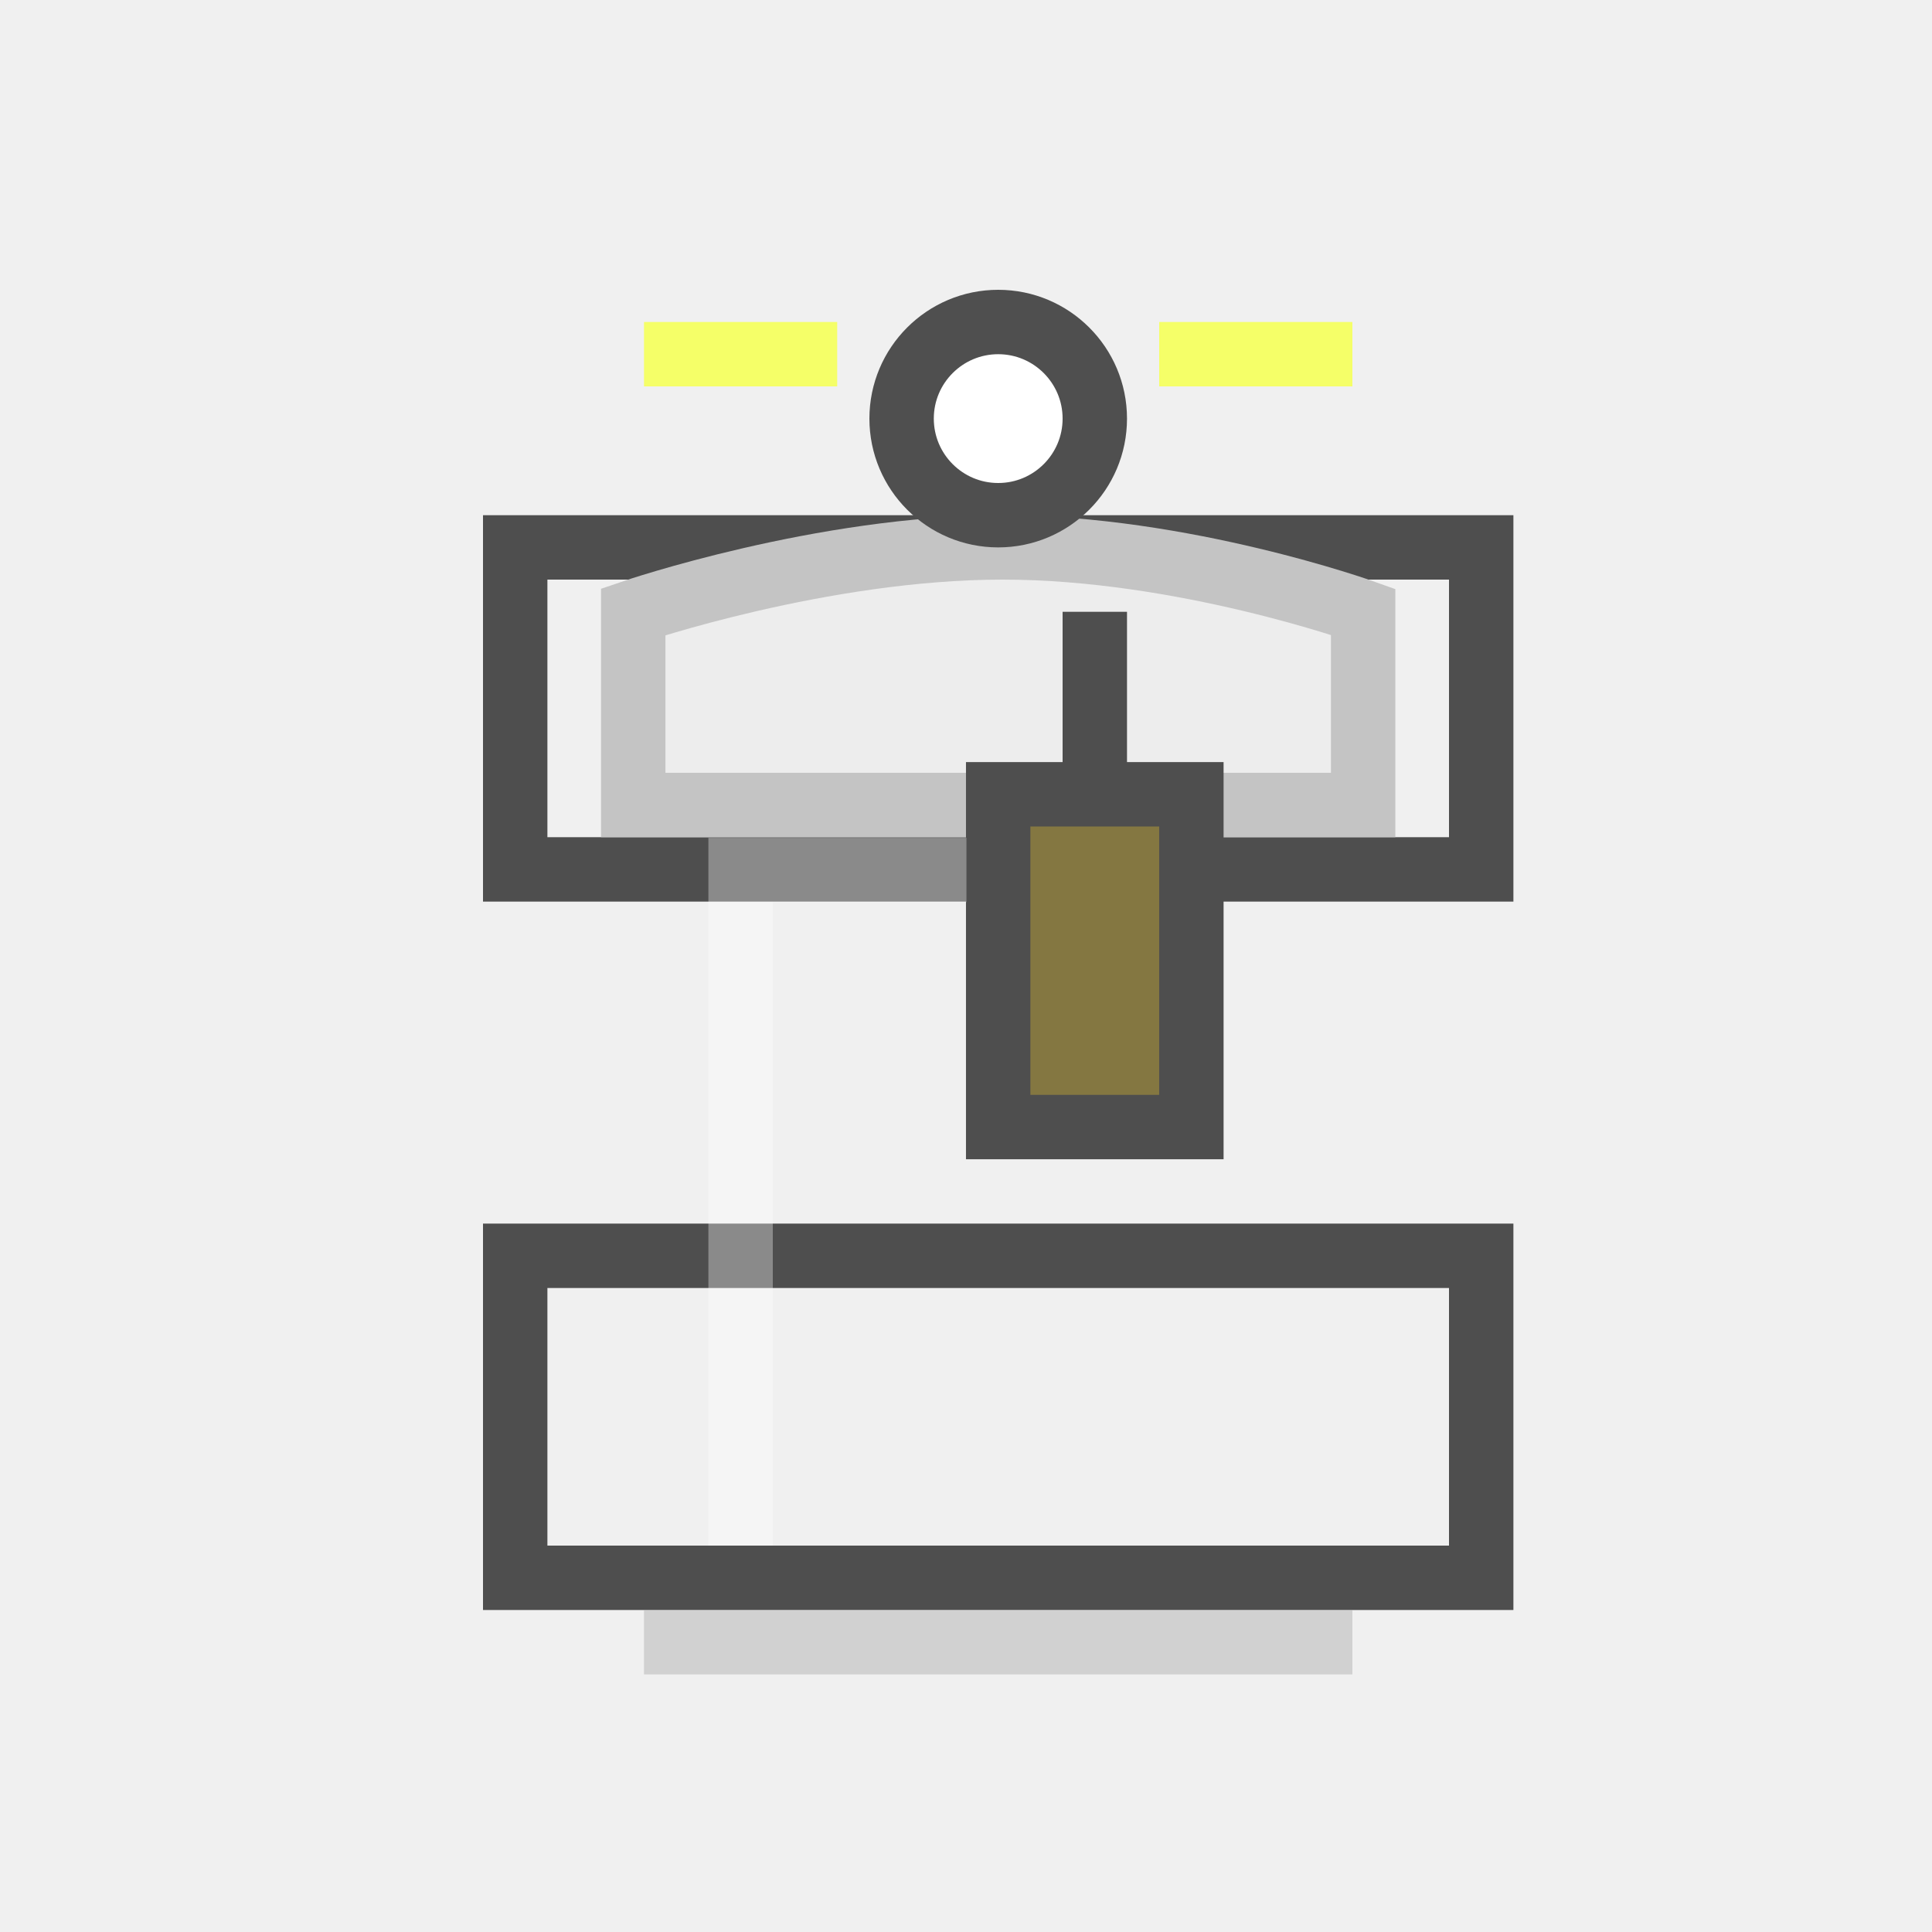
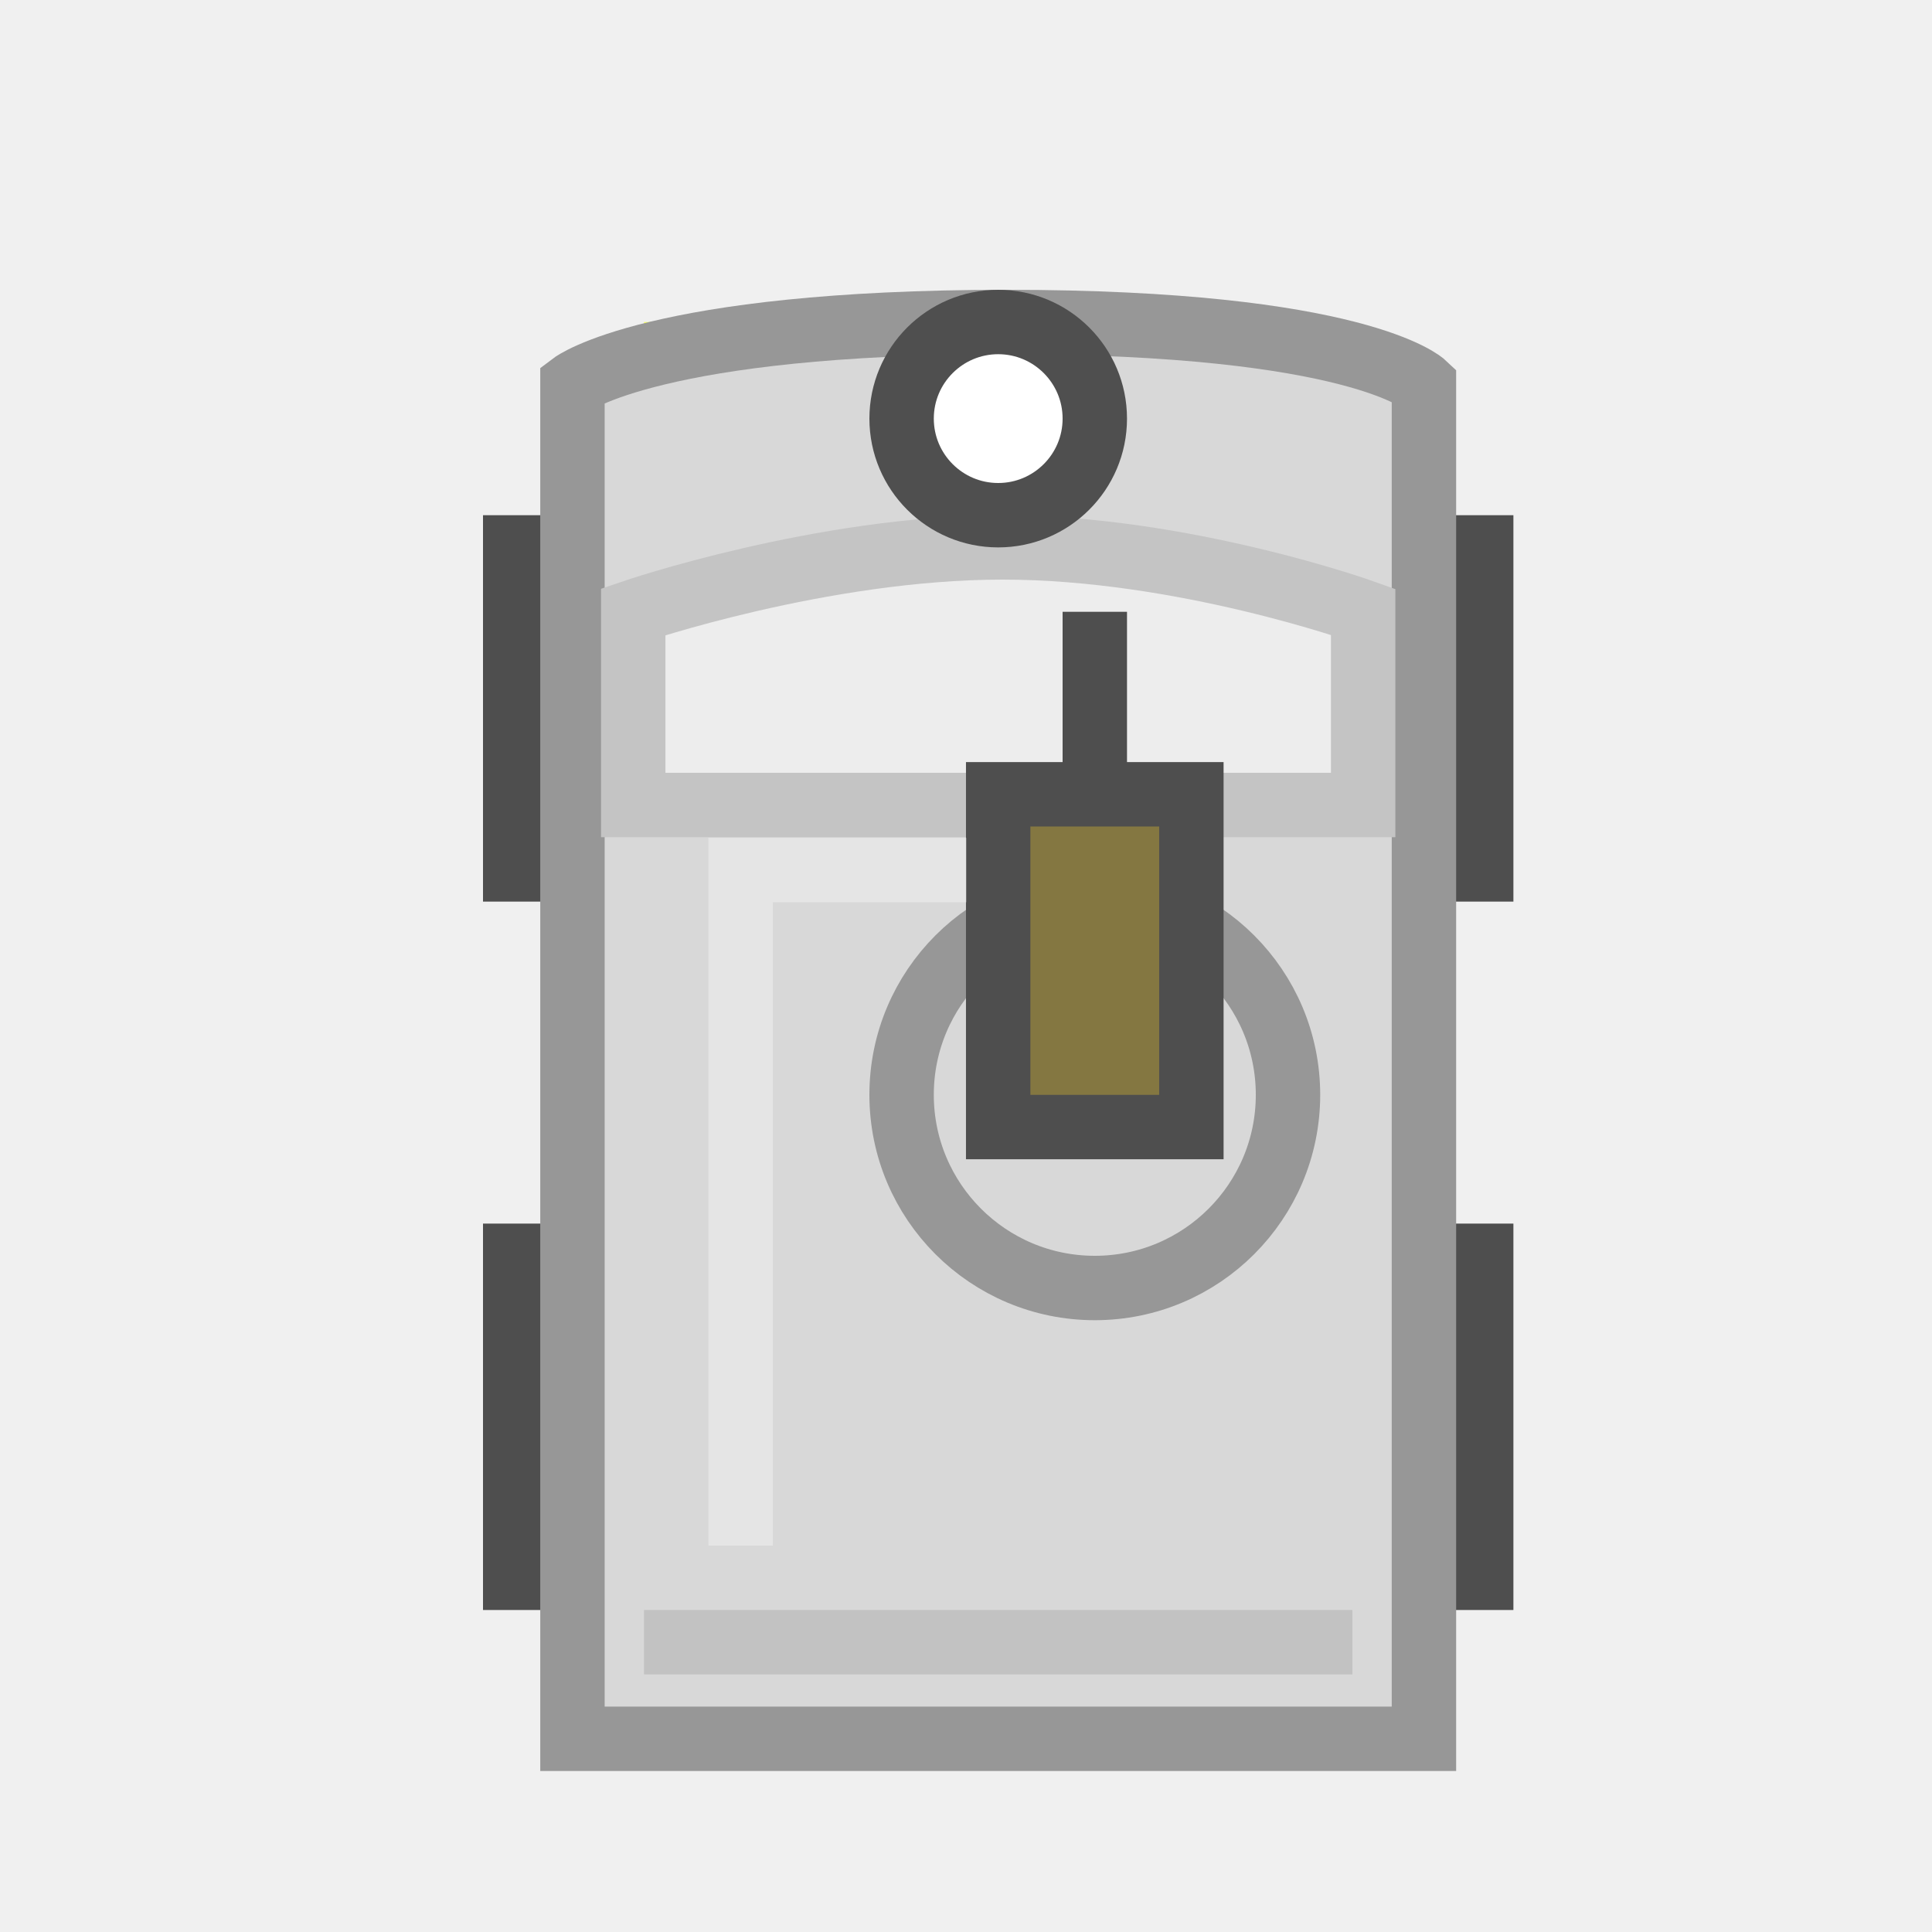
<svg xmlns="http://www.w3.org/2000/svg" width="30px" height="30px" viewBox="0 0 30 30" version="1.1">
  <defs />
  <g id="Page-1" stroke="none" stroke-width="1" fill="none" fill-rule="evenodd">
    <g id="Jeep">
      <g id="Car" transform="translate(8, 4)">
        <rect id="Front-wheels" stroke="#4E4E4E" x="0" y="4.5" width="15" height="5" />
        <rect id="Back-wheels" stroke="#4E4E4E" x="0" y="15.5" width="15" height="5" />
        <path d="M2.5,1.5 L4.5,1.5" id="Light" stroke="#F5FF68" stroke-linecap="square" />
        <path d="M10.5,1.5 L12.5,1.5" id="Light" stroke="#F5FF68" stroke-linecap="square" />
-         <path d="M0.889,1.965 C0.889,1.965 2.166,1 7.628,1 C13.09,1 14.111,1.965 14.111,1.965 L14.111,23 L0.889,23 L0.889,1.965 Z" id="Jeep-base" stroke="{{strokeTeamColor}}" fill="{{teamColor}}" />
+         <path d="M0.889,1.965 C0.889,1.965 2.166,1 7.628,1 C13.09,1 14.111,1.965 14.111,1.965 L14.111,23 L0.889,23 L0.889,1.965 Z" id="Jeep-base" stroke="#979797" fill="#D8D8D8" />
        <path d="M1.833,5.5 C1.833,5.5 4.762,4.5 7.568,4.5 C10.374,4.5 13.167,5.5 13.167,5.5 L13.167,8.5 L1.833,8.5 L1.833,5.5 Z" id="Rectangle-14" stroke="#C4C4C4" fill="#EDEDED" />
        <path d="M7.5,4 C8.328,4 9,3.328 9,2.5 C9,1.672 8.328,1 7.5,1 C6.672,1 6,1.672 6,2.5 C6,3.328 6.672,4 7.5,4 Z" id="Wheel" stroke="#4F4F4F" fill="#FFFFFF" />
-         <circle id="Turret" stroke="{{strokeTeamColor}}" fill="{{teamColor}}" cx="9" cy="13" r="3" />
+         <circle id="Turret" stroke="#979797" fill="#D8D8D8" cx="9" cy="13" r="3" />
        <rect id="Rectangle-15" stroke="#4E4E4E" fill="#847741" transform="translate(9, 10.91667) rotate(90) translate(-9, -10.91667) " x="6.417" y="9.417" width="5.167" height="3" />
        <path d="M9,6 L9,8" id="Line" stroke="#4E4E4E" stroke-linecap="square" />
        <path d="M2.5,21.5 L12.5,21.5" id="Line" stroke="#A2A2A2" stroke-linecap="square" opacity="0.395" />
        <path d="M3.5,19.5 L3.5,9.51 L6.507,9.51" id="Line" stroke="#FFFFFF" stroke-linecap="square" opacity="0.343" />
      </g>
    </g>
  </g>
</svg>
